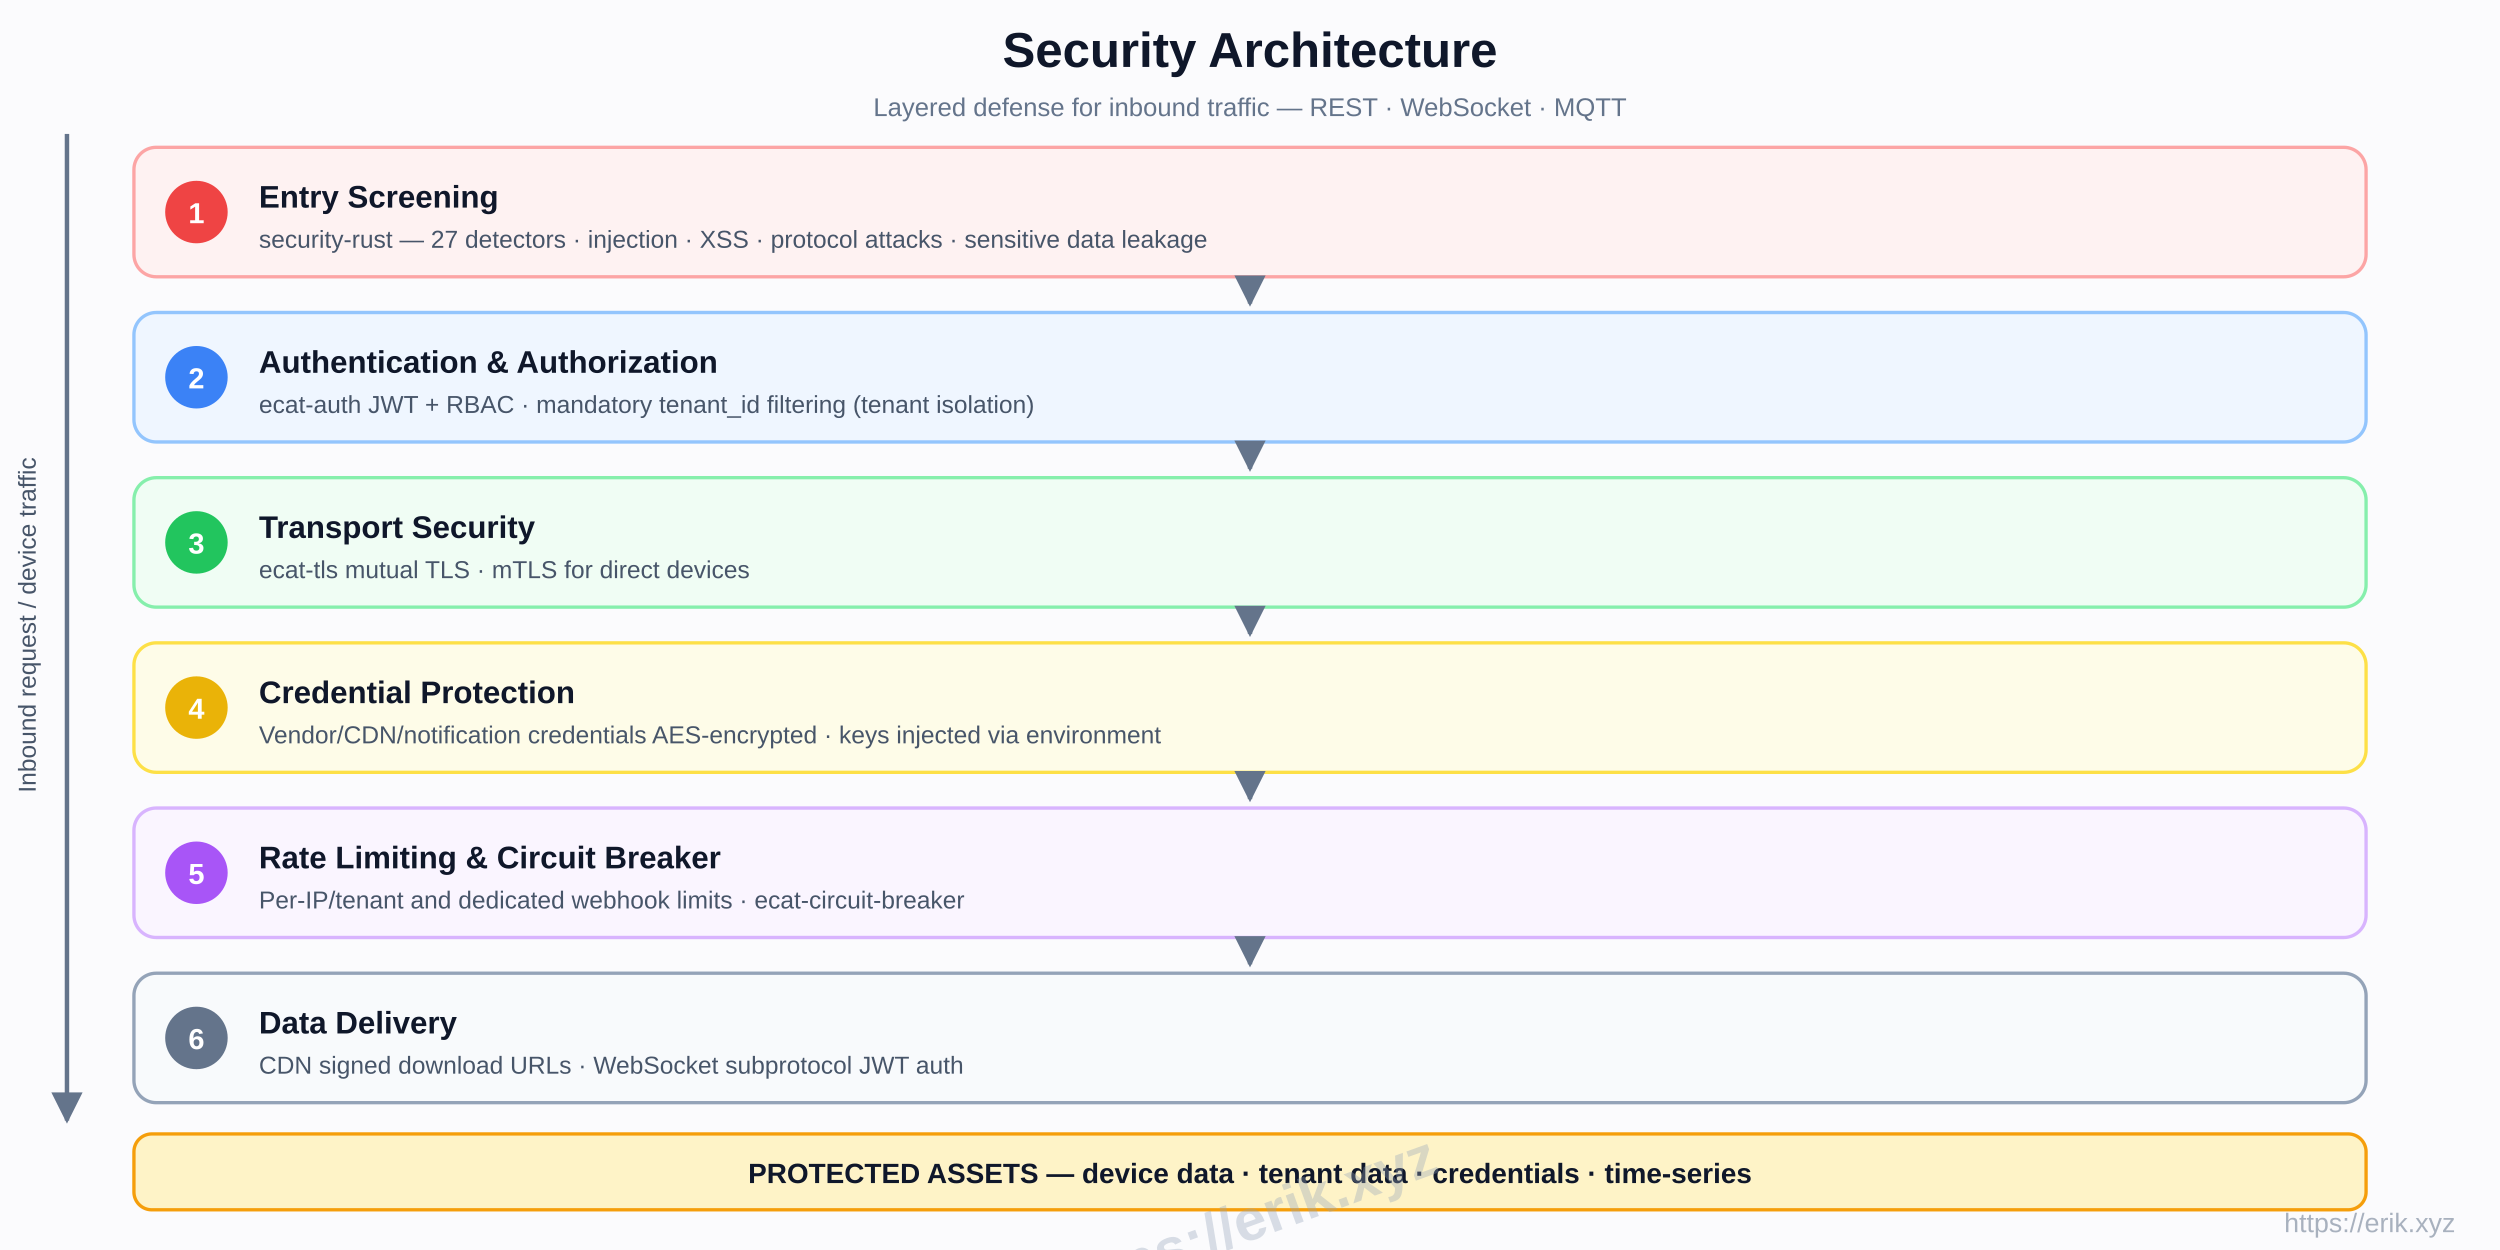
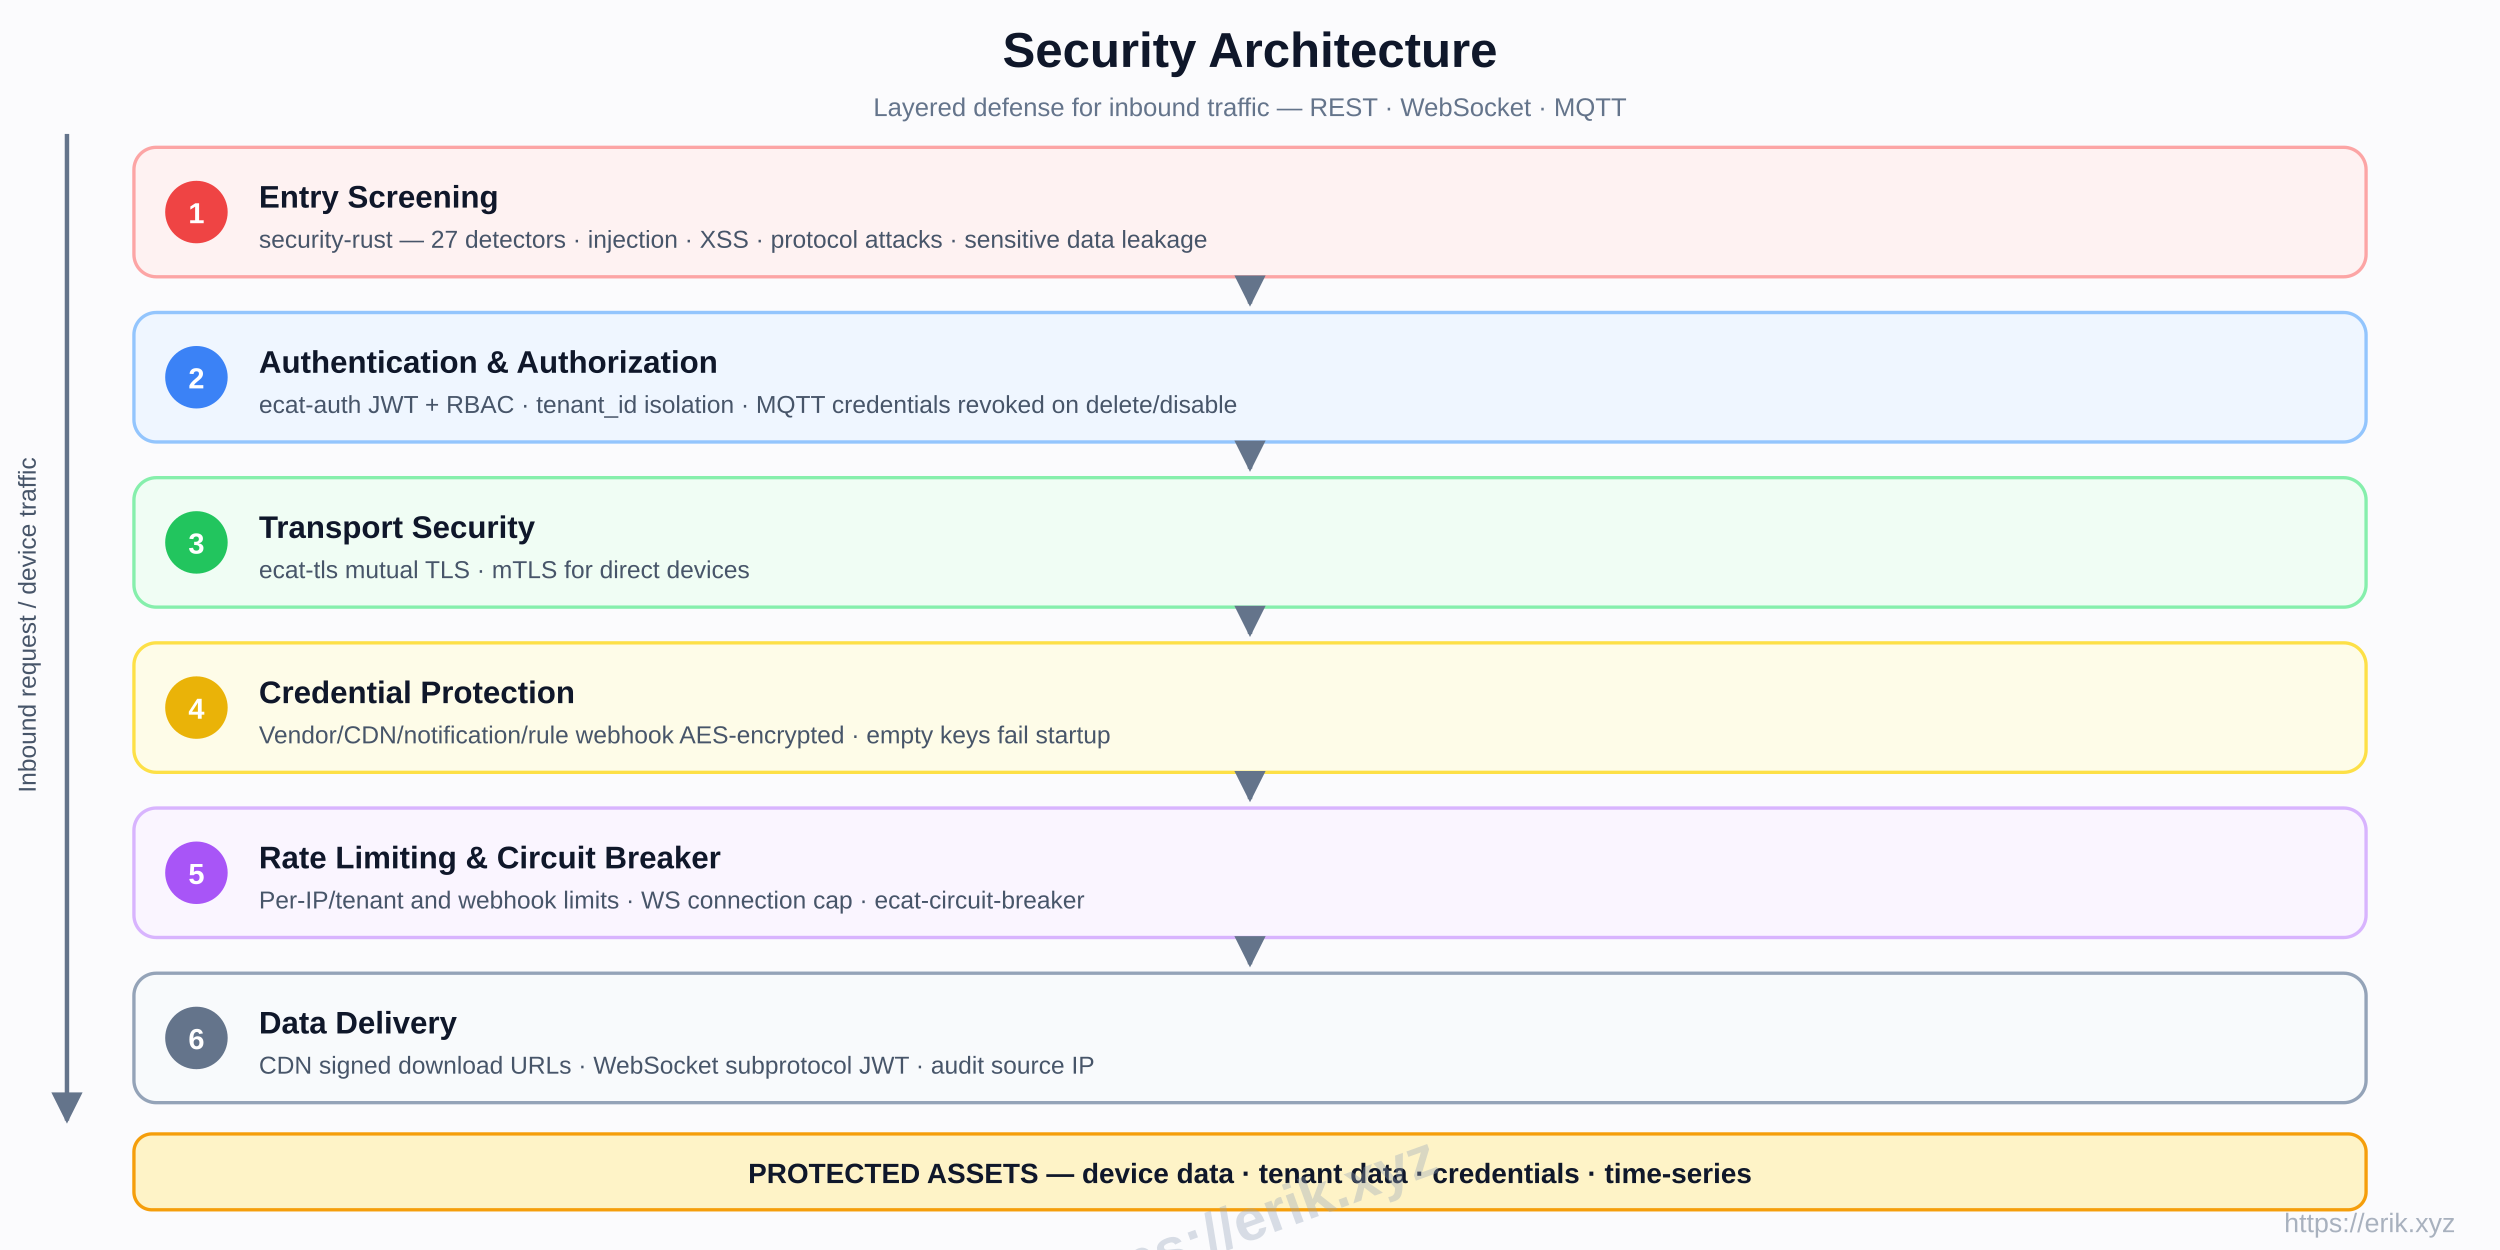
<svg xmlns="http://www.w3.org/2000/svg" viewBox="0 0 1120 560" font-family="Arial, 'PingFang SC', 'Microsoft YaHei', sans-serif">
  <defs>
    <marker id="arrow" viewBox="0 0 10 10" refX="9" refY="5" markerWidth="7" markerHeight="7" orient="auto-start-reverse">
      <path d="M0,0 L10,5 L0,10 z" fill="#64748b" />
    </marker>
  </defs>
  <rect width="1120" height="560" fill="#fbfbfd" />
  <text x="560" y="30" text-anchor="middle" font-size="22" font-weight="bold" fill="#0f172a">Security Architecture</text>
  <text x="560" y="52" text-anchor="middle" font-size="11.5" fill="#64748b">Layered defense for inbound traffic — REST · WebSocket · MQTT</text>
  <line x1="30" y1="60" x2="30" y2="502" stroke="#64748b" stroke-width="2" marker-end="url(#arrow)" />
  <text x="16" y="280" text-anchor="middle" font-size="11" fill="#475569" transform="rotate(-90 16 280)">Inbound request / device traffic</text>
  <g>
    <rect x="60" y="66" width="1000" height="58" rx="10" fill="#fef2f2" stroke="#fca5a5" stroke-width="1.5" />
    <circle cx="88" cy="95" r="14" fill="#ef4444" />
    <text x="88" y="100" text-anchor="middle" font-size="13" font-weight="bold" fill="#ffffff">1</text>
    <text x="116" y="93" font-size="14" font-weight="bold" fill="#0f172a">Entry Screening</text>
    <text x="116" y="111" font-size="11" fill="#475569">security-rust — 27 detectors · injection · XSS · protocol attacks · sensitive data leakage</text>
  </g>
  <line x1="560" y1="124" x2="560" y2="136" stroke="#64748b" stroke-width="2" marker-end="url(#arrow)" />
  <g>
    <rect x="60" y="140" width="1000" height="58" rx="10" fill="#eff6ff" stroke="#93c5fd" stroke-width="1.5" />
    <circle cx="88" cy="169" r="14" fill="#3b82f6" />
    <text x="88" y="174" text-anchor="middle" font-size="13" font-weight="bold" fill="#ffffff">2</text>
    <text x="116" y="167" font-size="14" font-weight="bold" fill="#0f172a">Authentication &amp; Authorization</text>
-     <text x="116" y="185" font-size="11" fill="#475569">ecat-auth JWT + RBAC · mandatory tenant_id filtering (tenant isolation)</text>
+     <text x="116" y="185" font-size="11" fill="#475569">ecat-auth JWT + RBAC · tenant_id isolation · MQTT credentials revoked on delete/disable</text>
  </g>
  <line x1="560" y1="198" x2="560" y2="210" stroke="#64748b" stroke-width="2" marker-end="url(#arrow)" />
  <g>
    <rect x="60" y="214" width="1000" height="58" rx="10" fill="#f0fdf4" stroke="#86efac" stroke-width="1.5" />
    <circle cx="88" cy="243" r="14" fill="#22c55e" />
    <text x="88" y="248" text-anchor="middle" font-size="13" font-weight="bold" fill="#ffffff">3</text>
    <text x="116" y="241" font-size="14" font-weight="bold" fill="#0f172a">Transport Security</text>
    <text x="116" y="259" font-size="11" fill="#475569">ecat-tls mutual TLS · mTLS for direct devices</text>
  </g>
  <line x1="560" y1="272" x2="560" y2="284" stroke="#64748b" stroke-width="2" marker-end="url(#arrow)" />
  <g>
    <rect x="60" y="288" width="1000" height="58" rx="10" fill="#fefce8" stroke="#fde047" stroke-width="1.5" />
    <circle cx="88" cy="317" r="14" fill="#eab308" />
    <text x="88" y="322" text-anchor="middle" font-size="13" font-weight="bold" fill="#ffffff">4</text>
    <text x="116" y="315" font-size="14" font-weight="bold" fill="#0f172a">Credential Protection</text>
-     <text x="116" y="333" font-size="11" fill="#475569">Vendor/CDN/notification credentials AES-encrypted · keys injected via environment</text>
+     <text x="116" y="333" font-size="11" fill="#475569">Vendor/CDN/notification/rule webhook AES-encrypted · empty keys fail startup</text>
  </g>
  <line x1="560" y1="346" x2="560" y2="358" stroke="#64748b" stroke-width="2" marker-end="url(#arrow)" />
  <g>
    <rect x="60" y="362" width="1000" height="58" rx="10" fill="#faf5ff" stroke="#d8b4fe" stroke-width="1.5" />
    <circle cx="88" cy="391" r="14" fill="#a855f7" />
    <text x="88" y="396" text-anchor="middle" font-size="13" font-weight="bold" fill="#ffffff">5</text>
    <text x="116" y="389" font-size="14" font-weight="bold" fill="#0f172a">Rate Limiting &amp; Circuit Breaker</text>
-     <text x="116" y="407" font-size="11" fill="#475569">Per-IP/tenant and dedicated webhook limits · ecat-circuit-breaker</text>
+     <text x="116" y="407" font-size="11" fill="#475569">Per-IP/tenant and webhook limits · WS connection cap · ecat-circuit-breaker</text>
  </g>
  <line x1="560" y1="420" x2="560" y2="432" stroke="#64748b" stroke-width="2" marker-end="url(#arrow)" />
  <g>
    <rect x="60" y="436" width="1000" height="58" rx="10" fill="#f8fafc" stroke="#94a3b8" stroke-width="1.5" />
    <circle cx="88" cy="465" r="14" fill="#64748b" />
    <text x="88" y="470" text-anchor="middle" font-size="13" font-weight="bold" fill="#ffffff">6</text>
    <text x="116" y="463" font-size="14" font-weight="bold" fill="#0f172a">Data Delivery</text>
-     <text x="116" y="481" font-size="11" fill="#475569">CDN signed download URLs · WebSocket subprotocol JWT auth</text>
+     <text x="116" y="481" font-size="11" fill="#475569">CDN signed download URLs · WebSocket subprotocol JWT · audit source IP</text>
  </g>
  <rect x="60" y="508" width="1000" height="34" rx="8" fill="#fef3c7" stroke="#f59e0b" stroke-width="1.5" />
  <text x="560" y="530" text-anchor="middle" font-size="12.5" font-weight="bold" fill="#0f172a">PROTECTED ASSETS — device data · tenant data · credentials · time-series</text>
  <text x="560" y="556" text-anchor="middle" font-size="26" font-weight="bold" fill="#94a3b8" opacity="0.35" transform="rotate(-20 560 556)">https://erik.xyz</text>
  <text x="1100" y="552" text-anchor="end" font-size="12" fill="#64748b" opacity="0.55">https://erik.xyz</text>
</svg>
